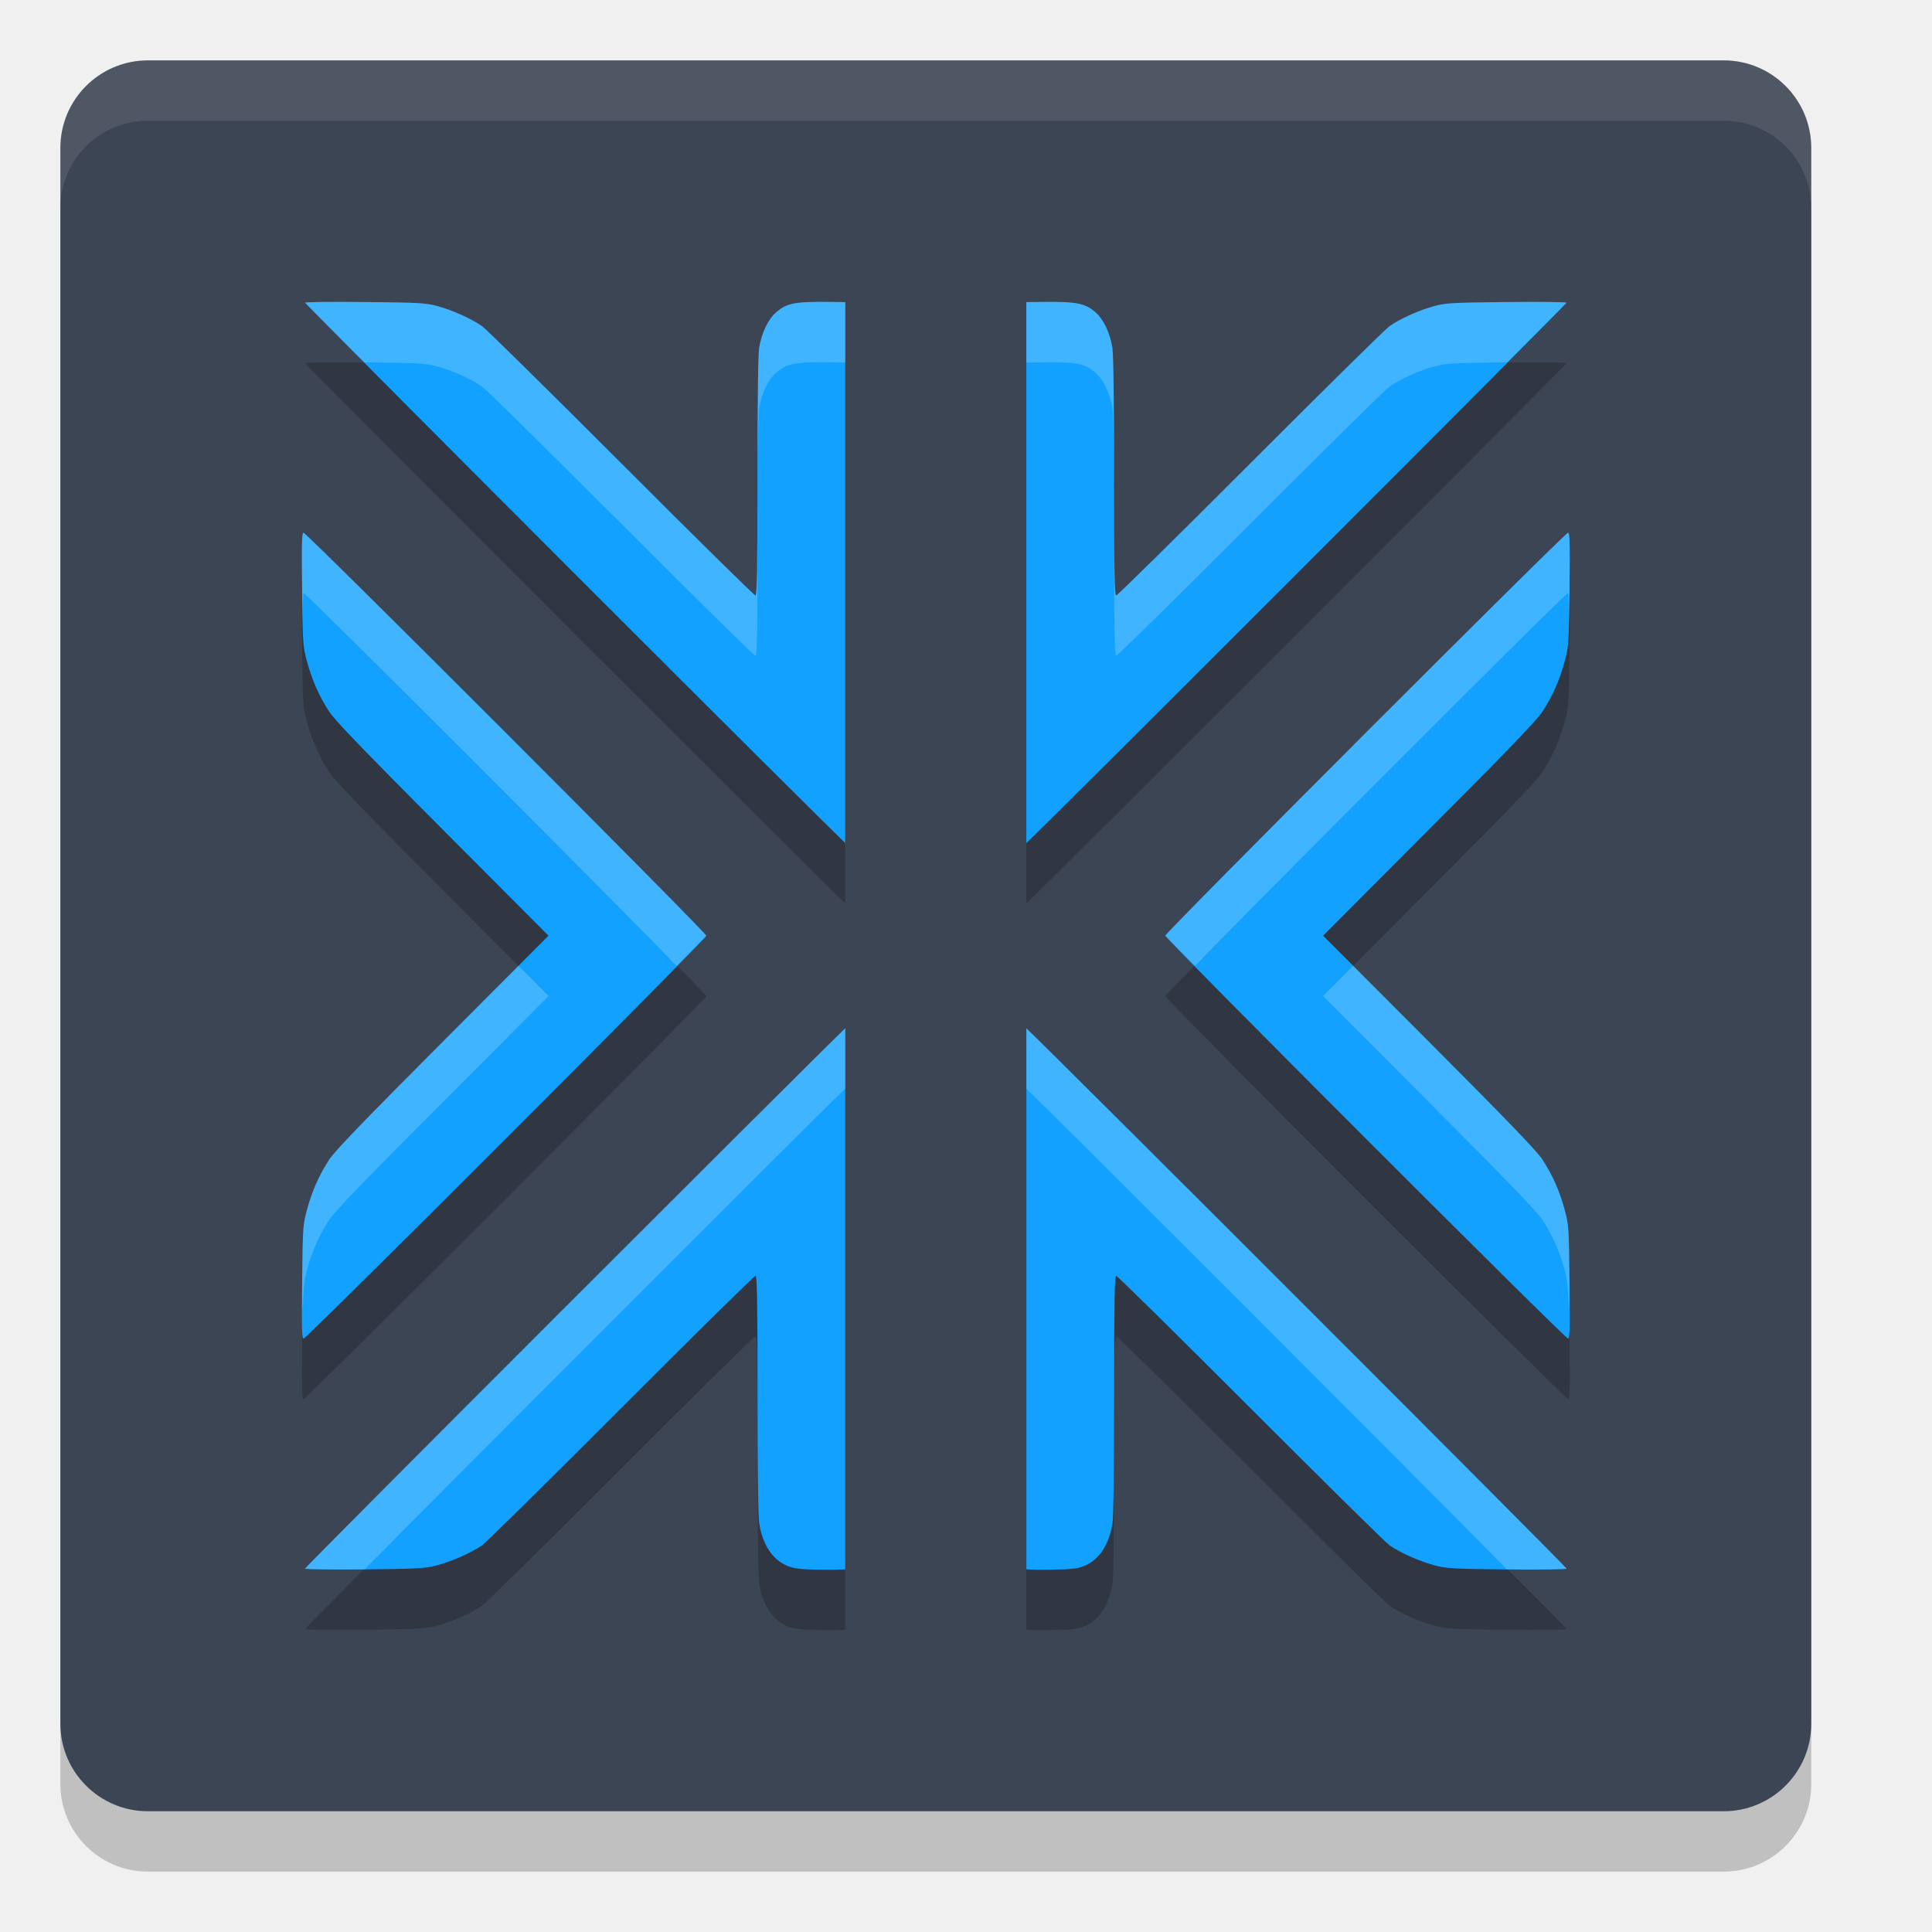
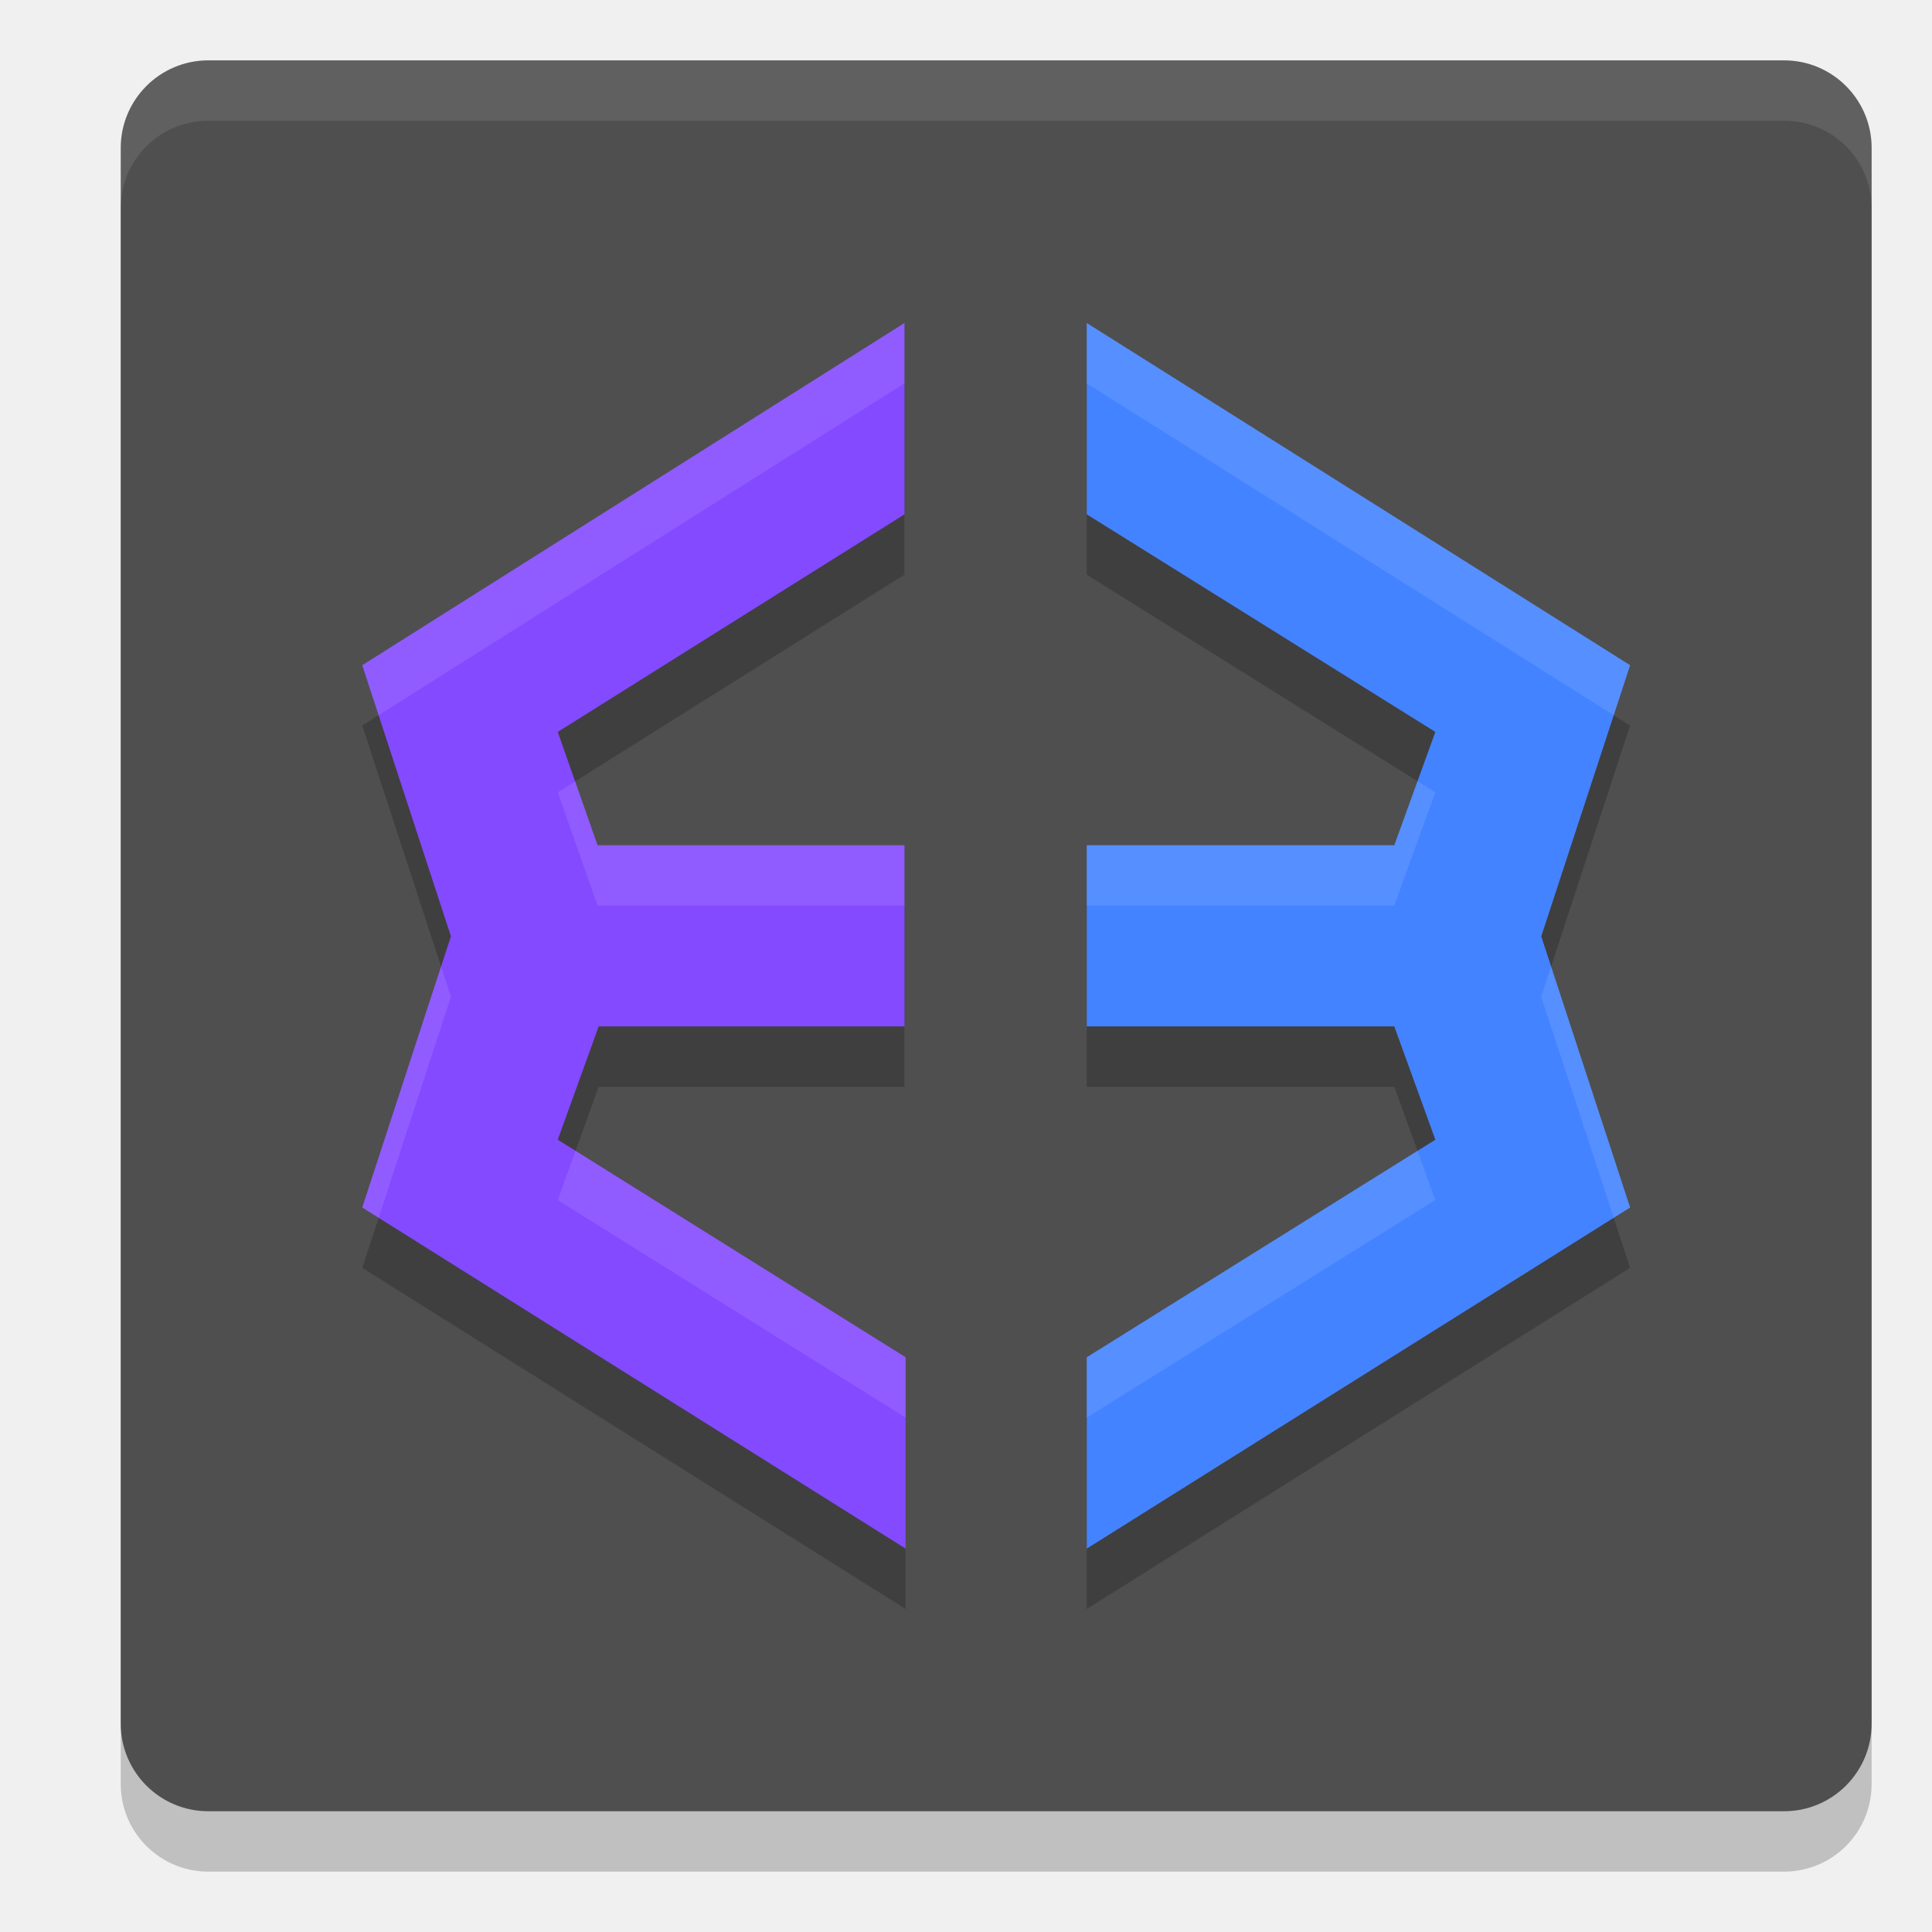
<svg xmlns="http://www.w3.org/2000/svg" width="32" height="32" version="1">
-   <rect style="opacity:0.2" width="29" height="29" x="1" y="2" rx="1.45" ry="1.45" />
-   <rect style="fill:#3c4553" width="29" height="29" x="1" y="1" rx="1.45" ry="1.45" />
-   <path style="opacity:0.2" d="m 13.793,6.001 c -0.624,-0.009 -0.757,0.016 -0.936,0.17 -0.133,0.114 -0.242,0.341 -0.283,0.59 -0.018,0.112 -0.028,0.899 -0.028,2.14 -1.58e-4,1.568 -0.007,1.961 -0.035,1.961 -0.019,0 -1.019,-0.985 -2.222,-2.19 C 9.086,7.468 8.049,6.447 7.985,6.402 7.811,6.281 7.5,6.14 7.254,6.073 7.052,6.017 6.962,6.012 6.044,6.003 5.499,5.997 5.053,6.002 5.053,6.014 c 1.6e-6,0.012 2.083,2.105 4.629,4.651 2.365,2.365 4.04,4.032 4.318,4.299 V 6.004 Z m 3.413,0 -0.207,0.003 v 8.961 c 0.278,-0.268 1.954,-1.935 4.318,-4.299 2.546,-2.546 4.629,-4.639 4.629,-4.651 0,-0.012 -0.446,-0.018 -0.992,-0.012 -0.918,0.01 -1.007,0.015 -1.21,0.07 -0.246,0.068 -0.557,0.208 -0.731,0.33 -0.064,0.045 -1.101,1.066 -2.304,2.271 -1.203,1.205 -2.203,2.19 -2.222,2.19 -0.028,0 -0.035,-0.394 -0.035,-1.961 -1.37e-4,-1.241 -0.01,-2.028 -0.028,-2.14 C 18.385,6.512 18.276,6.285 18.143,6.171 17.963,6.017 17.831,5.993 17.207,6.001 Z M 5.029,9.824 c -0.03,0 -0.034,0.169 -0.025,0.936 0.01,0.905 0.012,0.946 0.081,1.197 0.086,0.316 0.201,0.575 0.369,0.832 0.093,0.143 0.588,0.656 1.879,1.951 L 9.085,16.498 7.333,18.255 c -1.292,1.295 -1.786,1.808 -1.879,1.951 -0.168,0.257 -0.283,0.516 -0.369,0.832 -0.068,0.251 -0.07,0.292 -0.081,1.197 -0.009,0.767 -0.005,0.936 0.025,0.936 0.051,0 6.67,-6.622 6.67,-6.672 0,-0.051 -6.619,-6.674 -6.67,-6.674 z m 20.942,0 c -0.051,0 -6.67,6.623 -6.67,6.674 0,0.051 6.619,6.672 6.67,6.672 0.03,0 0.034,-0.169 0.025,-0.936 -0.01,-0.905 -0.012,-0.946 -0.081,-1.197 -0.086,-0.316 -0.201,-0.575 -0.369,-0.832 -0.093,-0.143 -0.588,-0.656 -1.879,-1.951 l -1.752,-1.756 1.752,-1.758 c 1.292,-1.295 1.786,-1.808 1.879,-1.951 0.168,-0.257 0.283,-0.516 0.369,-0.832 0.068,-0.251 0.07,-0.292 0.081,-1.197 0.009,-0.767 0.005,-0.936 -0.025,-0.936 z M 14,18.032 c -0.639,0.614 -8.947,8.922 -8.947,8.949 8e-7,0.012 0.446,0.019 0.992,0.013 0.918,-0.01 1.007,-0.016 1.21,-0.072 0.246,-0.068 0.557,-0.207 0.731,-0.328 0.064,-0.045 1.101,-1.067 2.304,-2.272 1.203,-1.205 2.203,-2.19 2.222,-2.19 0.028,0 0.035,0.394 0.035,1.961 1.35e-4,1.241 0.01,2.028 0.028,2.14 0.062,0.385 0.25,0.642 0.529,0.725 C 13.203,26.989 13.383,27 13.777,27 c 0.119,0 0.131,-0.005 0.223,-0.007 z m 3,0 v 8.961 c 0.091,0.002 0.104,0.007 0.223,0.007 0.394,0 0.574,-0.011 0.674,-0.041 0.279,-0.083 0.466,-0.34 0.529,-0.725 0.018,-0.112 0.028,-0.899 0.028,-2.14 1.65e-4,-1.568 0.007,-1.961 0.035,-1.961 0.019,0 1.019,0.985 2.222,2.19 1.203,1.205 2.24,2.227 2.304,2.272 0.174,0.121 0.485,0.26 0.731,0.328 0.203,0.056 0.292,0.062 1.21,0.072 0.545,0.006 0.992,-7.5e-4 0.992,-0.013 0,-0.027 -8.308,-8.335 -8.947,-8.949 z" />
-   <path style="fill:#12a1ff" d="m 13.793,5.001 c -0.624,-0.009 -0.757,0.016 -0.936,0.17 -0.133,0.114 -0.242,0.341 -0.283,0.59 -0.018,0.112 -0.028,0.899 -0.028,2.14 -1.58e-4,1.568 -0.007,1.961 -0.035,1.961 -0.019,0 -1.019,-0.985 -2.222,-2.19 C 9.086,6.468 8.049,5.447 7.985,5.402 7.811,5.281 7.5,5.14 7.254,5.073 7.052,5.017 6.962,5.012 6.044,5.003 5.499,4.997 5.053,5.002 5.053,5.014 c 1.6e-6,0.012 2.083,2.105 4.629,4.651 2.365,2.365 4.04,4.032 4.318,4.299 V 5.004 Z m 3.413,0 -0.207,0.003 v 8.961 c 0.278,-0.268 1.954,-1.935 4.318,-4.299 2.546,-2.546 4.629,-4.639 4.629,-4.651 0,-0.012 -0.446,-0.018 -0.992,-0.012 -0.918,0.01 -1.007,0.015 -1.21,0.07 -0.246,0.068 -0.557,0.208 -0.731,0.33 -0.064,0.045 -1.101,1.066 -2.304,2.271 -1.203,1.205 -2.203,2.19 -2.222,2.19 -0.028,0 -0.035,-0.394 -0.035,-1.961 -1.37e-4,-1.241 -0.01,-2.028 -0.028,-2.14 C 18.385,5.512 18.276,5.285 18.143,5.171 17.963,5.017 17.831,4.993 17.207,5.001 Z M 5.029,8.824 c -0.03,0 -0.034,0.169 -0.025,0.936 0.01,0.905 0.012,0.946 0.081,1.197 0.086,0.316 0.201,0.575 0.369,0.832 0.093,0.143 0.588,0.656 1.879,1.951 L 9.085,15.498 7.333,17.255 c -1.292,1.295 -1.786,1.808 -1.879,1.951 -0.168,0.257 -0.283,0.516 -0.369,0.832 -0.068,0.251 -0.07,0.292 -0.081,1.197 -0.009,0.767 -0.005,0.936 0.025,0.936 0.051,0 6.67,-6.622 6.67,-6.672 0,-0.051 -6.619,-6.674 -6.67,-6.674 z m 20.942,0 c -0.051,0 -6.67,6.623 -6.67,6.674 0,0.051 6.619,6.672 6.67,6.672 0.03,0 0.034,-0.169 0.025,-0.936 -0.01,-0.905 -0.012,-0.946 -0.081,-1.197 -0.086,-0.316 -0.201,-0.575 -0.369,-0.832 -0.093,-0.143 -0.588,-0.656 -1.879,-1.951 l -1.752,-1.756 1.752,-1.758 c 1.292,-1.295 1.786,-1.808 1.879,-1.951 0.168,-0.257 0.283,-0.516 0.369,-0.832 0.068,-0.251 0.07,-0.292 0.081,-1.197 0.009,-0.767 0.005,-0.936 -0.025,-0.936 z M 14,17.032 c -0.639,0.614 -8.947,8.922 -8.947,8.949 8e-7,0.012 0.446,0.019 0.992,0.013 0.918,-0.01 1.007,-0.016 1.21,-0.072 0.246,-0.068 0.557,-0.207 0.731,-0.328 0.064,-0.045 1.101,-1.067 2.304,-2.272 1.203,-1.205 2.203,-2.19 2.222,-2.19 0.028,0 0.035,0.394 0.035,1.961 1.35e-4,1.241 0.01,2.028 0.028,2.14 0.062,0.385 0.25,0.642 0.529,0.725 C 13.203,25.989 13.383,26 13.777,26 c 0.119,0 0.131,-0.005 0.223,-0.007 z m 3,0 v 8.961 c 0.091,0.002 0.104,0.007 0.223,0.007 0.394,0 0.574,-0.011 0.674,-0.041 0.279,-0.083 0.466,-0.34 0.529,-0.725 0.018,-0.112 0.028,-0.899 0.028,-2.14 1.65e-4,-1.568 0.007,-1.961 0.035,-1.961 0.019,0 1.019,0.985 2.222,2.19 1.203,1.205 2.24,2.227 2.304,2.272 0.174,0.121 0.485,0.26 0.731,0.328 0.203,0.056 0.292,0.062 1.21,0.072 0.545,0.006 0.992,-7.5e-4 0.992,-0.013 0,-0.027 -8.308,-8.335 -8.947,-8.949 z" />
-   <path style="fill:#ffffff;opacity:0.1" d="M 2.449 1 C 1.646 1 1 1.646 1 2.449 L 1 3.449 C 1 2.646 1.646 2 2.449 2 L 28.551 2 C 29.354 2 30 2.646 30 3.449 L 30 2.449 C 30 1.646 29.354 1 28.551 1 L 2.449 1 z" />
-   <path style="fill:#ffffff;opacity:0.2" d="M 6.045 5.002 C 5.5 4.996 5.053 5.001 5.053 5.014 C 5.053 5.016 5.864 5.827 6.037 6.002 C 6.041 6.002 6.041 6.002 6.045 6.002 C 6.963 6.012 7.051 6.017 7.254 6.072 C 7.5 6.14 7.81 6.281 7.984 6.402 C 8.048 6.447 9.086 7.469 10.289 8.674 C 11.492 9.879 12.493 10.863 12.512 10.863 C 12.539 10.863 12.547 10.47 12.547 8.902 C 12.547 7.662 12.556 6.874 12.574 6.762 C 12.615 6.512 12.724 6.286 12.857 6.172 C 13.037 6.018 13.169 5.993 13.793 6.002 L 14 6.004 L 14 5.004 L 13.793 5.002 C 13.169 4.993 13.037 5.018 12.857 5.172 C 12.724 5.286 12.615 5.512 12.574 5.762 C 12.556 5.874 12.547 6.662 12.547 7.902 C 12.547 9.47 12.539 9.863 12.512 9.863 C 12.493 9.863 11.492 8.879 10.289 7.674 C 9.086 6.469 8.048 5.447 7.984 5.402 C 7.81 5.281 7.5 5.14 7.254 5.072 C 7.051 5.017 6.963 5.012 6.045 5.002 z M 17.207 5.002 L 17 5.004 L 17 6.004 L 17.207 6.002 C 17.831 5.993 17.963 6.018 18.143 6.172 C 18.276 6.286 18.385 6.512 18.426 6.762 C 18.444 6.874 18.453 7.662 18.453 8.902 C 18.453 10.47 18.461 10.863 18.488 10.863 C 18.507 10.863 19.508 9.879 20.711 8.674 C 21.914 7.469 22.952 6.447 23.016 6.402 C 23.19 6.281 23.5 6.14 23.746 6.072 C 23.949 6.017 24.037 6.012 24.955 6.002 C 24.959 6.002 24.959 6.002 24.963 6.002 C 25.136 5.827 25.947 5.016 25.947 5.014 C 25.947 5.001 25.5 4.996 24.955 5.002 C 24.037 5.012 23.949 5.017 23.746 5.072 C 23.5 5.14 23.19 5.281 23.016 5.402 C 22.952 5.447 21.914 6.469 20.711 7.674 C 19.508 8.879 18.507 9.863 18.488 9.863 C 18.461 9.863 18.453 9.47 18.453 7.902 C 18.453 6.662 18.444 5.874 18.426 5.762 C 18.385 5.512 18.276 5.286 18.143 5.172 C 17.963 5.018 17.831 4.993 17.207 5.002 z M 5.029 8.824 C 4.999 8.824 4.995 8.993 5.004 9.76 C 5.007 10.049 5.012 10.151 5.016 10.299 C 5.019 10.156 5.014 9.824 5.029 9.824 C 5.076 9.824 10.36 15.113 11.205 15.998 C 11.273 15.927 11.699 15.502 11.699 15.498 C 11.699 15.447 5.08 8.824 5.029 8.824 z M 25.971 8.824 C 25.92 8.824 19.301 15.447 19.301 15.498 C 19.301 15.502 19.727 15.927 19.795 15.998 C 20.64 15.113 25.924 9.824 25.971 9.824 C 25.986 9.824 25.981 10.156 25.984 10.299 C 25.988 10.151 25.993 10.049 25.996 9.76 C 26.005 8.993 26.001 8.824 25.971 8.824 z M 8.588 15.998 L 7.334 17.254 C 6.042 18.549 5.546 19.062 5.453 19.205 C 5.285 19.462 5.17 19.721 5.084 20.037 C 5.016 20.288 5.014 20.33 5.004 21.234 C 5 21.612 5.012 21.556 5.016 21.695 C 5.024 21.381 5.037 21.208 5.084 21.037 C 5.17 20.721 5.285 20.462 5.453 20.205 C 5.546 20.062 6.042 19.549 7.334 18.254 L 9.086 16.498 L 8.588 15.998 z M 22.412 15.998 L 21.914 16.498 L 23.666 18.254 C 24.958 19.549 25.454 20.062 25.547 20.205 C 25.715 20.462 25.83 20.721 25.916 21.037 C 25.963 21.208 25.976 21.381 25.984 21.695 C 25.988 21.556 26 21.612 25.996 21.234 C 25.986 20.33 25.984 20.288 25.916 20.037 C 25.83 19.721 25.715 19.462 25.547 19.205 C 25.454 19.062 24.958 18.549 23.666 17.254 L 22.412 15.998 z M 14 17.031 C 13.361 17.645 5.053 25.953 5.053 25.98 C 5.053 25.993 5.498 26 6.039 25.994 C 7.496 24.518 13.431 18.578 14 18.031 L 14 17.031 z M 17 17.031 L 17 18.031 C 17.569 18.578 23.504 24.518 24.961 25.994 C 25.502 26 25.947 25.993 25.947 25.98 C 25.947 25.953 17.639 17.645 17 17.031 z" />
+   <rect style="opacity:0.2" width="29" height="29" x="2" y="2" rx="1.45" ry="1.45" />
+   <rect style="fill:#4f4f4f" width="29" height="29" x="2" y="1" rx="1.45" ry="1.45" />
+   <path style="opacity:0.2" d="M 14.98,6.349 6,12.017 7.469,16.509 6,21 15,26.65 V 23.48 L 9.238,19.877 9.916,18 h 5.064 v -3 H 9.898 L 9.238,13.123 14.98,9.519 Z m 3.02,0 v 3.17 l 5.773,3.604 -0.68,1.877 H 18 v 3 h 5.094 L 23.773,19.877 18,23.48 V 26.65 L 27,21 25.527,16.509 27,12.017 Z" />
+   <path style="fill:#4483ff" d="M 27,11.018 18,5.35 V 8.519 L 23.774,12.123 23.094,14 H 18 v 3 h 5.094 L 23.774,18.877 18,22.481 V 25.65 l 9,-5.65 -1.472,-4.491 z" />
+   <path style="fill:#844aff" d="m 9.916,17 h 5.065 V 14 H 9.897 L 9.238,12.123 14.981,8.519 V 5.35 L 6,11.018 7.469,15.509 6,20 15,25.65 V 22.481 L 9.238,18.877 Z" />
+   <path style="fill:#ffffff;opacity:0.1" d="M 14.98 5.35 L 6 11.018 L 6.271 11.846 L 14.98 6.35 L 14.98 5.35 z M 18 5.35 L 18 6.35 L 26.729 11.846 L 27 11.018 L 18 5.35 z M 23.479 12.939 L 23.094 14 L 18 14 L 18 15 L 23.094 15 L 23.773 13.123 L 23.479 12.939 z M 9.527 12.941 L 9.238 13.123 L 9.898 15 L 14.98 15 L 14.98 14 L 9.898 14 L 9.527 12.941 z M 7.305 16.01 L 6 20 L 6.271 20.17 L 7.469 16.51 L 7.305 16.01 z M 25.691 16.01 L 25.527 16.51 L 26.729 20.17 L 27 20 L 25.691 16.01 z M 9.533 19.061 L 9.238 19.877 L 15 23.48 L 15 22.48 L 9.533 19.061 z M 23.479 19.061 L 18 22.48 L 18 23.48 L 23.773 19.877 L 23.479 19.061 z" />
+   <path style="fill:#ffffff;opacity:0.1" d="M 3.449 1 C 2.646 1 2 1.646 2 2.449 L 2 3.449 C 2 2.646 2.646 2 3.449 2 L 29.551 2 C 30.354 2 31 2.646 31 3.449 L 31 2.449 C 31 1.646 30.354 1 29.551 1 L 3.449 1 z" />
</svg>
